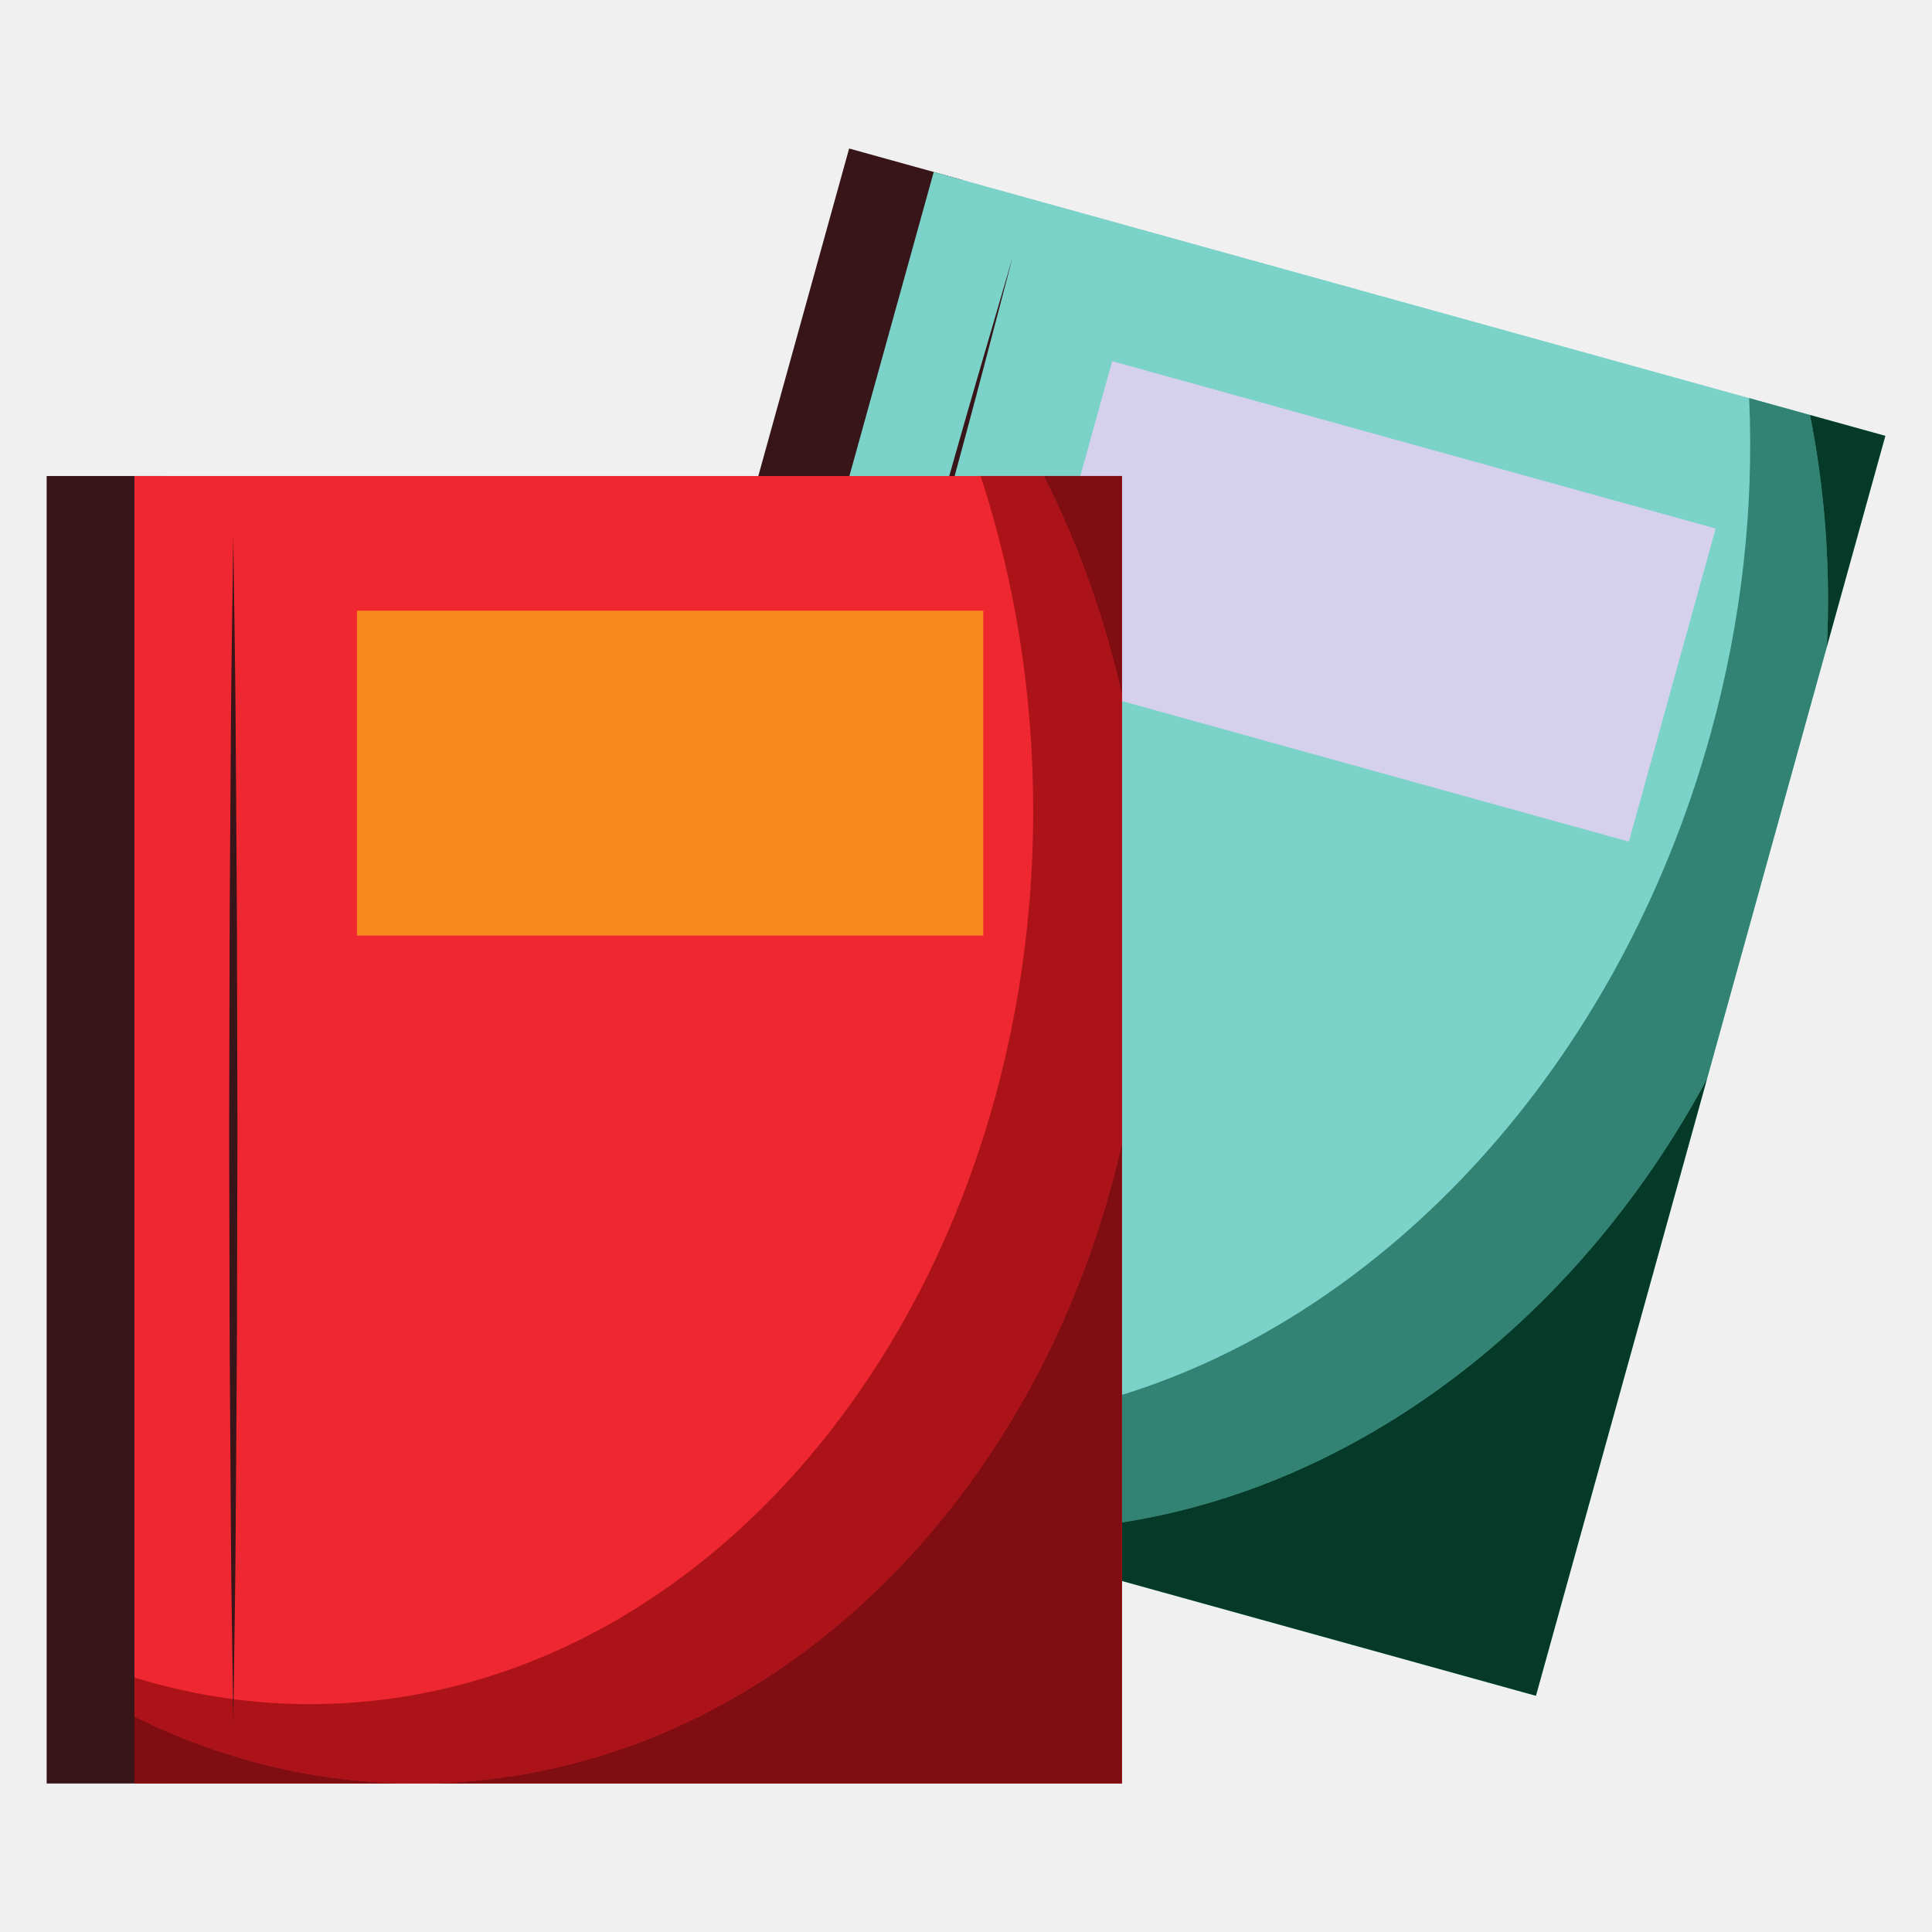
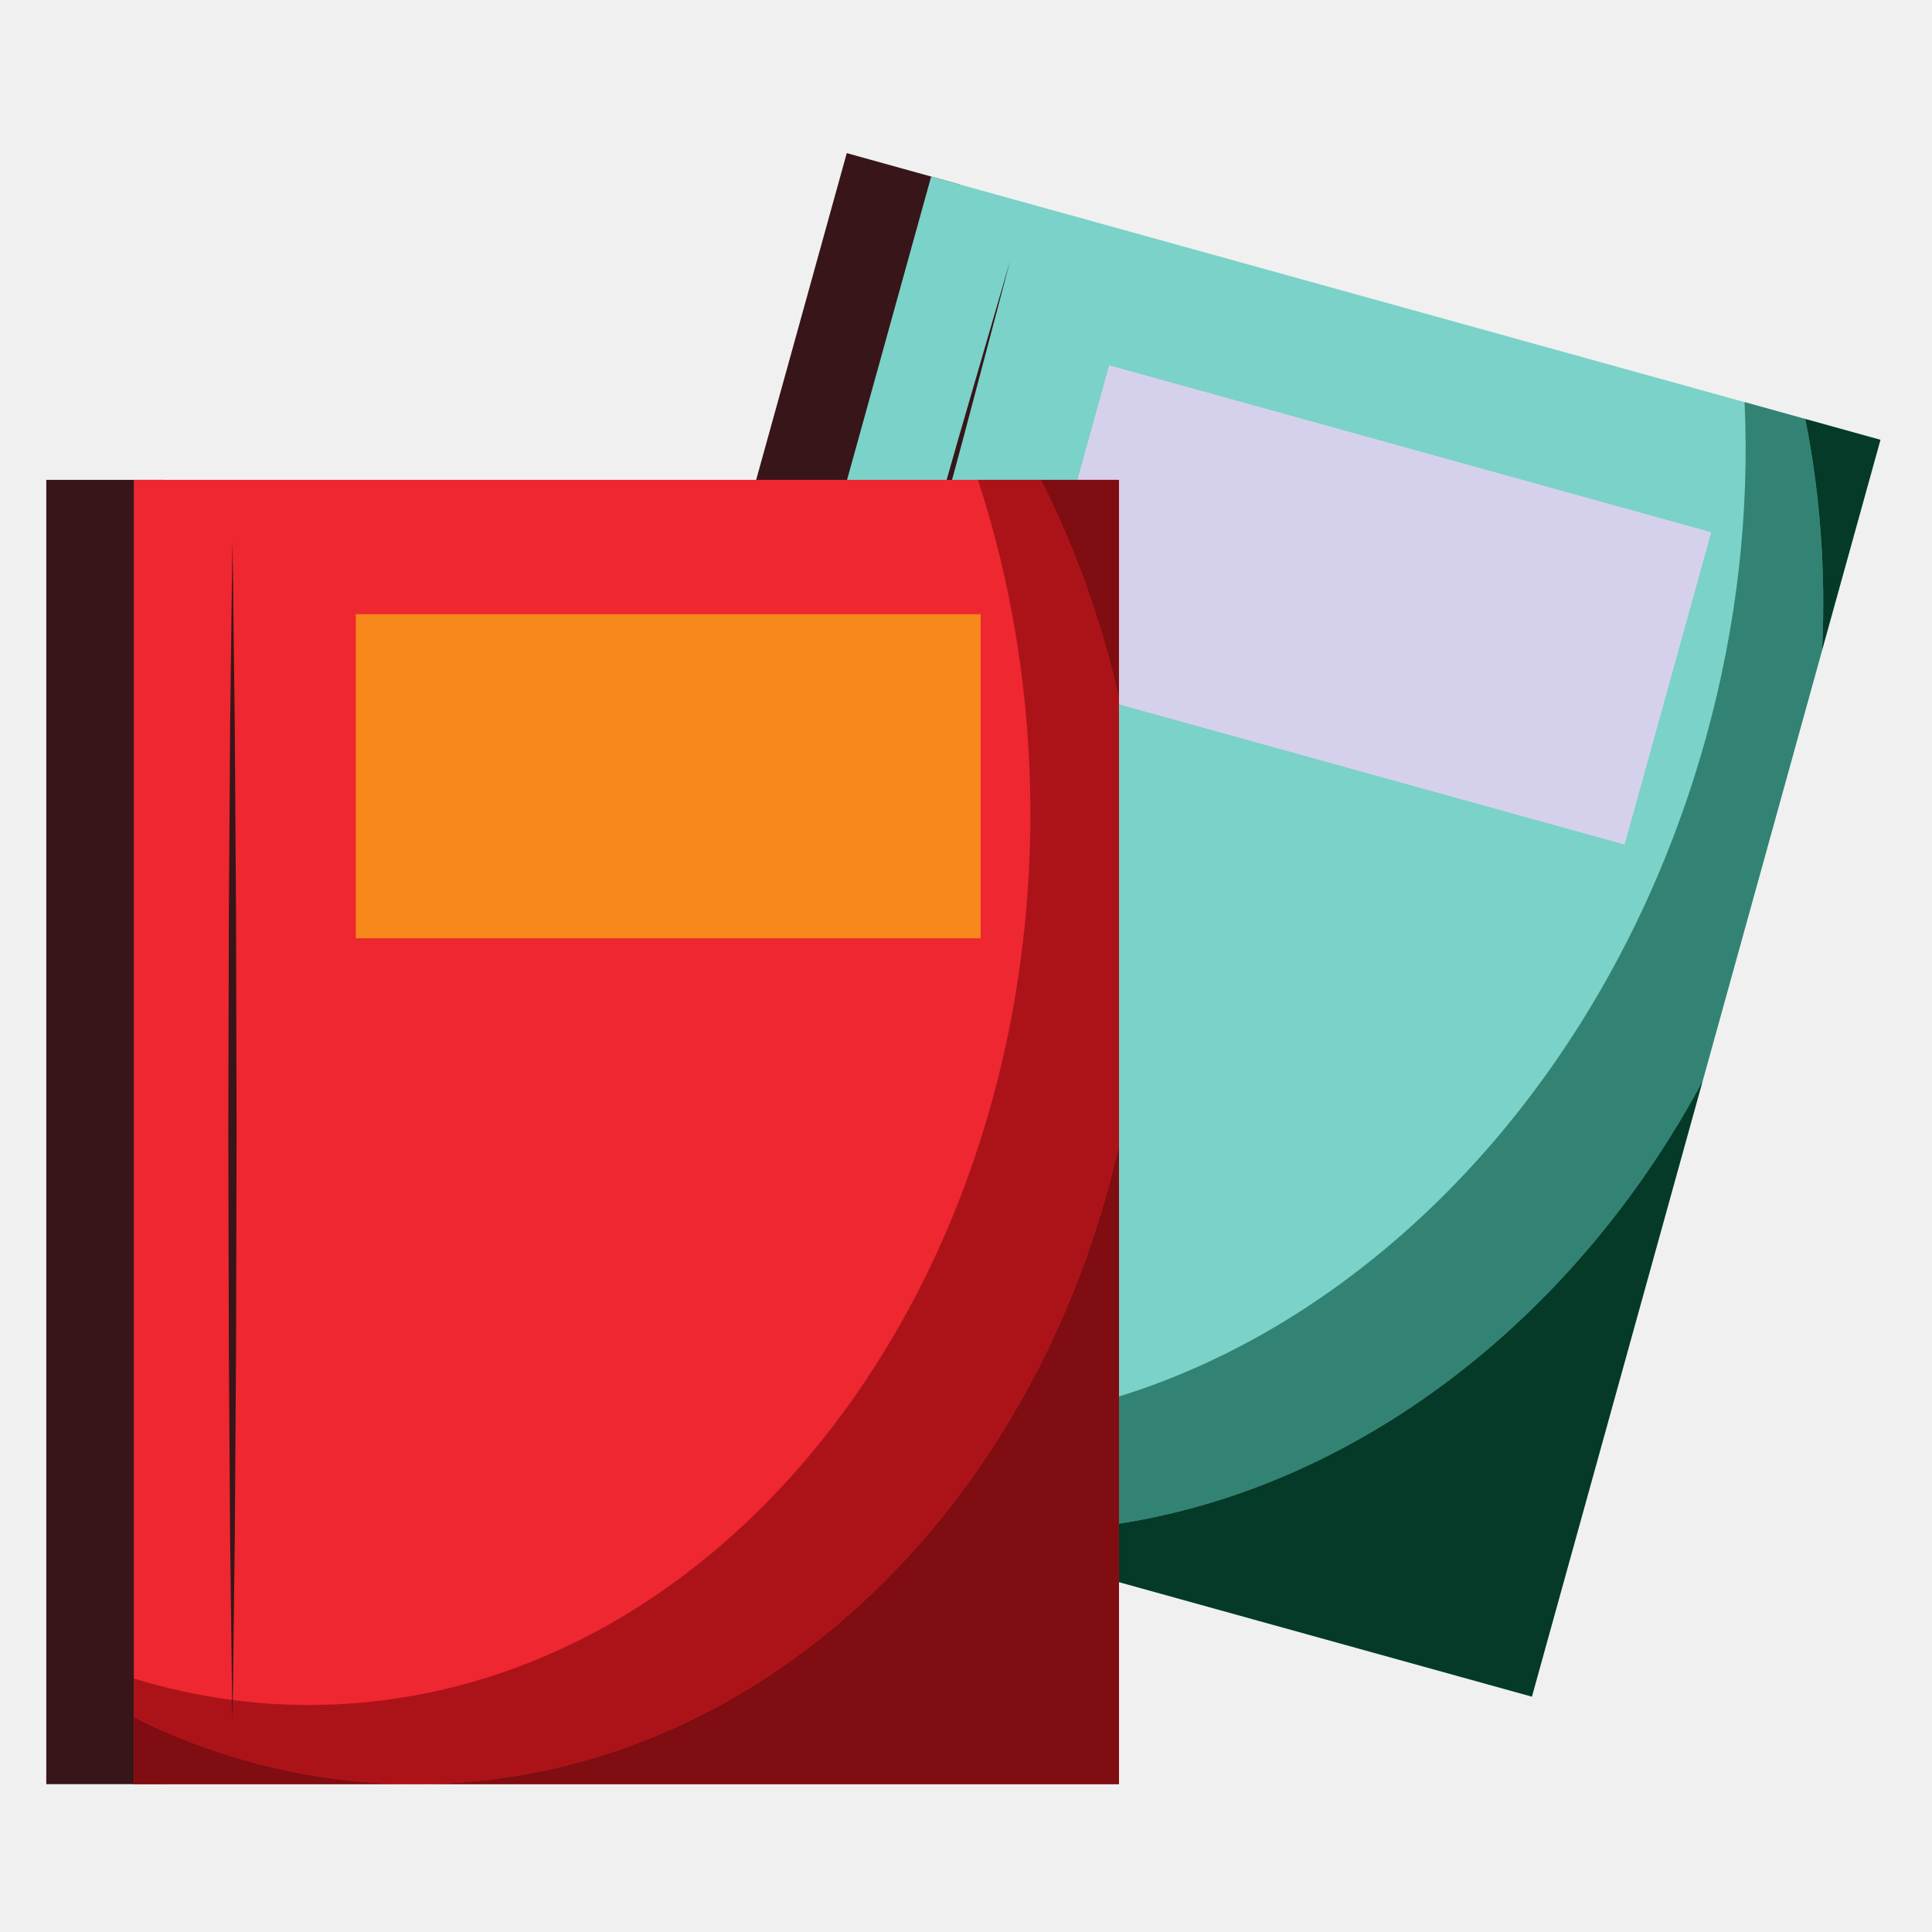
- <svg xmlns="http://www.w3.org/2000/svg" viewBox="0 0 200 200" height="200" width="200" xml:space="preserve" id="svg2" version="1.1">
-   <defs id="defs6">
-     <clipPath id="clipPath24" clipPathUnits="userSpaceOnUse">
-       <path id="path22" d="m 8598.21,14380.5 c -2910.5,0.3 -4786.33,2123.6 -3887.06,3625.4 1340.4,2238.4 5596.15,677 8749.95,2895.7 1041.2,732.5 2073.5,995.1 2977.2,995.1 1833.7,0 3137,-1082 2903.8,-1515.9 -348.1,-647.7 -1830.1,44.6 -2512.2,-976.8 -682.2,-1021.4 -1621.8,-1771.5 -3407.1,-3167.5 -1720.7,-1345.5 -3396.9,-1856.2 -4824.59,-1856 m 4308.99,5956.6 -5496.43,-3173.4 2531.4,-1471.1 5496.43,3173.4 -2531.4,1471.1" />
-     </clipPath>
-     <linearGradient id="linearGradient32" spreadMethod="pad" gradientTransform="matrix(14884.6,0,0,-14884.6,4484.51,18138.6)" gradientUnits="userSpaceOnUse" y2="0" x2="1" y1="0" x1="0">
-       <stop id="stop28" offset="0" style="stop-opacity:1;stop-color:#eaf8fe" />
-       <stop id="stop30" offset="1" style="stop-opacity:1;stop-color:#baddf5" />
-     </linearGradient>
-     <clipPath id="clipPath42" clipPathUnits="userSpaceOnUse">
-       <path id="path40" d="m 16261.4,2290.1 c -1848.3,0.1 -2242.4,1834.9 -3145,2203.7 -64.3,26.3 -127.7,38.4 -191,38.4 -377.7,0 -748.3,-432.1 -1238.9,-864.1 C 11195.8,3236 10585.1,2804 9726.52,2804 c -605.05,0 -1333.32,214.8 -2228.96,795.3 -3650.22,2366 550.43,2790.7 820.3,3556.9 269.88,766.3 -6208.73,1000.9 -1776.32,2090.1 1412.45,347 2709.94,500.5 3874.76,500.5 701.6,0 1355,-55.7 1956.2,-158.4 l 2493.7,-1439.7 507.8,293.2 c 186.3,-129.9 357.2,-267 512.5,-410.5 0,0 4995.2,-4248.8 1835.5,-5436.5 -572.2,-215.1 -1051.9,-304.8 -1460.6,-304.8 M 10647.2,6874.9 7788.93,5229 c -106.06,-61.2 -106.63,-161.5 -1.26,-222.8 L 9234.2,4165.6 c 52.72,-30.7 122.35,-46 192.07,-46 69.73,0 139.56,15.4 192.6,46 l 2872.83,1654.2 2169.1,-1240.6 2668.9,1541 L 11330,9581.3 8603.78,8043.6 10647.2,6874.9" />
-     </clipPath>
-     <linearGradient id="linearGradient50" spreadMethod="pad" gradientTransform="matrix(13783.2,0,0,-13783.2,4986.37,6018.5)" gradientUnits="userSpaceOnUse" y2="0" x2="1" y1="0" x1="0">
-       <stop id="stop46" offset="0" style="stop-opacity:1;stop-color:#eaf8fe" />
-       <stop id="stop48" offset="1" style="stop-opacity:1;stop-color:#baddf5" />
-     </linearGradient>
-     <clipPath id="clipPath60" clipPathUnits="userSpaceOnUse">
-       <path id="path58" d="m 23061.1,1908.5 c -310.1,0 -597,54.3 -850.8,186.2 -1036.9,539 -987.7,1288.3 -814.7,1762.1 122.7,335.9 478.4,431.1 614.7,481 186.1,68 369.6,90.7 532.6,90.7 287.7,0 511.3,-70.6 572.2,-87 53.9,-14.6 110.1,-21.6 168.4,-21.6 1525.3,0 4524.8,4797.5 8006.2,5128.6 82.9,7.9 165.3,13.2 247,16 -30.9,-8.3 -61.1,-20.6 -89.6,-37.1 L 27732,7282.5 l 625.2,-361 -625.2,-360.9 156.2,-90.1 -156.2,-90.2 625.2,-361 -625.2,-360.9 415.4,-239.5 v -42.1 l 2876.1,-1660.5 3913.6,2259.5 245.5,135.6 -1127.5,583.4 466.6,269.3 -156.2,90.2 156.2,90.1 -625.2,361 625.2,360.9 -2703.8,1561.1 c -31.4,18.1 -64.8,31.3 -99.1,39.5 1593.4,-13.5 2909.5,-919 3404,-1259.3 505,-347.5 1161.5,-809.4 1198.6,-1484.6 29.1,-529 -370.4,-1082.5 -1198.6,-1746.1 -1321.7,-1059 -3787,-2142.4 -5564.9,-2142.4 -374.3,0 -718.2,48 -1014.5,154.4 -200.2,71.9 -418.4,102.9 -650.1,102.9 -716.4,0 -1562.5,-295.8 -2410.5,-591.7 -848,-295.7 -1698,-591.6 -2421.7,-591.6" />
-     </clipPath>
-     <linearGradient id="linearGradient68" spreadMethod="pad" gradientTransform="matrix(15023.8,0,0,-15023.8,21299.1,5687.8)" gradientUnits="userSpaceOnUse" y2="0" x2="1" y1="0" x1="0">
-       <stop id="stop64" offset="0" style="stop-opacity:1;stop-color:#eaf8fe" />
-       <stop id="stop66" offset="1" style="stop-opacity:1;stop-color:#baddf5" />
-     </linearGradient>
-     <clipPath id="clipPath78" clipPathUnits="userSpaceOnUse">
-       <path id="path76" d="m 21688.9,5607.6 c -585.1,0 -1182.7,184.6 -1798.4,630.9 -1295.7,939.1 -2539.4,1986 -3469.4,2807.9 l 1320.3,762.3 -944,545 20.1,192.9 c 13.2,65.4 -23.2,133.4 -109.5,183.5 -75.1,43.7 -173.8,65.5 -272.5,65.5 -98.8,0 -197.7,-21.8 -273.3,-65.5 -2.8,-1.6 -5.5,-3.2 -8.2,-4.9 l -4738.3,2735.6 -362.3,-209.2 H 10674 v -219.1 l -2133.27,-1231.8 1621.17,-936 c -391.5,-45.1 -781.56,-96.9 -1163.54,-148.7 -1063.88,-144.3 -2065.08,-288.6 -2858.24,-288.6 -935.37,-0.1 -1581.47,200.6 -1700.76,838.5 -31.51,168.5 -25.34,310.7 23.66,476.8 542.5,1839 4707.52,1062.7 8753.88,2975.3 3708.4,1752.9 3034.4,3740.1 5951.6,4391.2 209.5,46.7 419.9,82.6 629.8,108.6 l -449.8,-2176.3 c -27.7,-134.2 36.8,-294.5 143.5,-356.1 l 18.6,-10.7 c -49.1,-6.7 -95.6,-21 -133.6,-43.1 l -5876.8,-3415.2 c -109,-63.4 -108.4,-166.9 1.2,-230.2 L 22375.1,7863 c 50.9,-29.4 118,-44.1 184.9,-44.1 67,0 133.9,14.7 184.5,44.1 l 5890.8,3423.3 c 108.8,63.3 108.2,166.9 -1.3,230.1 l -335.5,193.7 c 41.6,22.1 74,67.3 87,130.2 l 735,3556.1 c 735.8,-783.9 1134.3,-1366.8 2381.6,-1831.2 2278.4,-848.2 3900.3,24.1 4944.3,-1221.2 620.7,-740.2 807.9,-1955.5 336.2,-2476.3 -193.8,-214 -476,-329.4 -899.5,-329.5 -259.4,0 -571.8,43.3 -949.6,133.8 -1246.1,298.4 -2405.5,496.8 -3509.6,496.8 -1477.8,0 -2856.7,-355.3 -4214.2,-1302 C 25392,7599.1 23609.4,5607.6 21688.9,5607.6 m -4959.3,4964.5 v 0 c -15.3,23 -39,44.5 -70.9,63 -61.5,35.8 -142.3,53.7 -223.2,53.7 80.9,0 161.7,-17.9 223.2,-53.7 31.9,-18.5 55.6,-40 70.9,-63 m -294.7,116.7 c 0.1,0 0.2,0 0.3,0 v 0 c -0.1,0 -0.2,0 -0.3,0 m -221.7,14 c 0.7,0.4 1.4,0.8 2.1,1.2 -0.7,-0.4 -1.4,-0.8 -2.1,-1.2 m 440.7,1.6 c -60.9,33.9 -139.6,50.9 -218.4,50.9 78.8,0 157.5,-17 218.4,-50.9 m -219,50.9 c 0.1,0 0.2,0 0.3,0 v 0 c -0.1,0 -0.2,0 -0.3,0" />
-     </clipPath>
-     <linearGradient id="linearGradient86" spreadMethod="pad" gradientTransform="matrix(32627.3,0,0,-32627.3,4419.96,12439.3)" gradientUnits="userSpaceOnUse" y2="0" x2="1" y1="0" x1="0">
-       <stop id="stop82" offset="0" style="stop-opacity:1;stop-color:#eaf8fe" />
-       <stop id="stop84" offset="1" style="stop-opacity:1;stop-color:#baddf5" />
-     </linearGradient>
-     <clipPath id="clipPath96" clipPathUnits="userSpaceOnUse">
-       <path id="path94" d="m 16729.6,10572.1 h -248.9 c -15.9,2.9 -33,4.4 -50.9,4.4 -5.9,0 -11.7,-0.1 -17.4,-0.5 l -146.4,84.5 c 51.4,18.9 110.2,28.3 168.9,28.3 v 0 c 0.1,0 0.2,0 0.3,0 v 0 c 0.1,0 0.2,0 0.3,0 v 0 c 80.9,0 161.7,-17.9 223.2,-53.7 31.9,-18.5 55.6,-40 70.9,-63" />
-     </clipPath>
-     <linearGradient id="linearGradient104" spreadMethod="pad" gradientTransform="matrix(32627.3,0,0,-32627.3,4419.96,12439.3)" gradientUnits="userSpaceOnUse" y2="0" x2="1" y1="0" x1="0">
-       <stop id="stop100" offset="0" style="stop-opacity:1;stop-color:#eaf8fe" />
-       <stop id="stop102" offset="1" style="stop-opacity:1;stop-color:#baddf5" />
-     </linearGradient>
-     <clipPath id="clipPath114" clipPathUnits="userSpaceOnUse">
-       <path id="path112" d="m 22560,7818.9 c -66.9,0 -134,14.7 -184.9,44.1 l -8873.7,5123.2 c -109.6,63.3 -110.2,166.8 -1.2,230.2 l 5876.8,3415.2 c 38,22.1 84.5,36.4 133.6,43.1 l 8612.3,-4972.4 c 26.6,-15.3 53.4,-22.6 78.9,-22.6 24.5,0 47.7,6.7 68.4,19.3 9.8,2.6 19.3,6.3 28.3,11.1 l 335.5,-193.7 c 109.5,-63.2 110.1,-166.8 1.3,-230.1 L 22744.5,7863 c -50.6,-29.4 -117.5,-44.1 -184.5,-44.1" />
-     </clipPath>
-     <linearGradient id="linearGradient122" spreadMethod="pad" gradientTransform="matrix(32627.3,0,0,-32627.3,4419.96,12439.3)" gradientUnits="userSpaceOnUse" y2="0" x2="1" y1="0" x1="0">
-       <stop id="stop118" offset="0" style="stop-opacity:1;stop-color:#cad3d6" />
-       <stop id="stop120" offset="1" style="stop-opacity:1;stop-color:#a2bdd0" />
-     </linearGradient>
-     <clipPath id="clipPath508" clipPathUnits="userSpaceOnUse">
-       <path id="path506" d="m 27334.3,11009.1 -0.3,101.3 244.4,141.1 0.3,-101.3 -244.4,-141.1" />
-     </clipPath>
-     <clipPath id="clipPath520" clipPathUnits="userSpaceOnUse">
-       <path id="path518" d="m 27680.6,11219.3 -0.3,101.3 244.5,141.2 0.3,-101.3 -244.5,-141.2" />
-     </clipPath>
-     <clipPath id="clipPath720" clipPathUnits="userSpaceOnUse">
-       <path id="path718" d="M 9942.17,15692.6 7410.77,17163.7 12907.2,20337.1 15438.6,18866 9942.17,15692.6" />
-     </clipPath>
-     <linearGradient id="linearGradient728" spreadMethod="pad" gradientTransform="matrix(14884.6,0,0,-14884.6,4484.51,18138.6)" gradientUnits="userSpaceOnUse" y2="0" x2="1" y1="0" x1="0">
-       <stop id="stop724" offset="0" style="stop-opacity:1;stop-color:#c7d0d3" />
-       <stop id="stop726" offset="1" style="stop-opacity:1;stop-color:#a1bbce" />
-     </linearGradient>
-     <clipPath id="clipPath954" clipPathUnits="userSpaceOnUse">
-       <path id="path952" d="m 31023.5,3716.3 -2876.1,1660.5 v 42.1 l 2473.8,-1426.1 3900.5,2249.4 -625.2,361 158.6,91.6 1127.5,-583.4 -245.5,-135.6 -3913.6,-2259.5" />
-     </clipPath>
-     <linearGradient id="linearGradient962" spreadMethod="pad" gradientTransform="matrix(15023.8,0,0,-15023.8,21299.1,5687.8)" gradientUnits="userSpaceOnUse" y2="0" x2="1" y1="0" x1="0">
-       <stop id="stop958" offset="0" style="stop-opacity:1;stop-color:#c7d0d3" />
-       <stop id="stop960" offset="1" style="stop-opacity:1;stop-color:#a1bbce" />
-     </linearGradient>
-     <clipPath id="clipPath1044" clipPathUnits="userSpaceOnUse">
-       <path id="path1042" d="m 14660.8,4579.2 -2169.1,1240.6 947.8,545.8 c 106.2,61.3 106.7,161.5 1.3,222.8 l -1446.6,840.7 c -52.6,30.6 -122.3,45.9 -192,45.9 -69.7,0 -139.5,-15.3 -192.6,-45.9 L 10647.2,6874.9 8603.78,8043.6 11330,9581.3 17329.7,6120.2 14660.8,4579.2" />
-     </clipPath>
-     <linearGradient id="linearGradient1052" spreadMethod="pad" gradientTransform="matrix(13783.2,0,0,-13783.2,4986.37,6018.5)" gradientUnits="userSpaceOnUse" y2="0" x2="1" y1="0" x1="0">
-       <stop id="stop1048" offset="0" style="stop-opacity:1;stop-color:#c7d0d3" />
-       <stop id="stop1050" offset="1" style="stop-opacity:1;stop-color:#a1bbce" />
-     </linearGradient>
-     <clipPath id="clipPath1078" clipPathUnits="userSpaceOnUse">
-       <path id="path1076" d="m 11324.8,10176.3 -44.6,-24.3 c 15.9,8.7 34.9,12.4 55.2,9.5 l 44.6,24.3 c -20.3,2.8 -39.3,-0.8 -55.2,-9.5" />
-     </clipPath>
-     <clipPath id="clipPath1092" clipPathUnits="userSpaceOnUse">
-       <path id="path1090" d="m 11391.1,9947.8 44.6,24.2 c 28.9,15.7 48,47.9 48,87.6 -0.2,61.7 -46.5,118.2 -103.7,126.2 l -44.6,-24.3 c 57.2,-8 103.6,-64.5 103.7,-126.1 0,-39.8 -19.1,-71.9 -48,-87.6" />
-     </clipPath>
-     <clipPath id="clipPath1128" clipPathUnits="userSpaceOnUse">
-       <path id="path1126" d="m 8837.14,8747.1 -44.58,-24.3 c 15.97,8.7 34.92,12.4 55.26,9.5 l 44.59,24.3 c -20.34,2.9 -39.29,-0.8 -55.27,-9.5" />
-     </clipPath>
-     <clipPath id="clipPath1142" clipPathUnits="userSpaceOnUse">
-       <path id="path1140" d="m 8903.5,8518.6 44.59,24.2 c 28.9,15.8 48.02,47.9 47.94,87.6 -0.11,61.7 -46.48,118.2 -103.62,126.2 l -44.59,-24.3 c 57.14,-8 103.52,-64.4 103.62,-126.1 0.08,-39.7 -19.04,-71.9 -47.94,-87.6" />
-     </clipPath>
-     <clipPath id="clipPath1206" clipPathUnits="userSpaceOnUse">
-       <path id="path1204" d="m 17077.8,6851.9 -44.6,-24.2 c 16,8.7 35,12.3 55.3,9.5 l 44.6,24.2 c -20.3,2.9 -39.3,-0.8 -55.3,-9.5" />
-     </clipPath>
-     <clipPath id="clipPath1226" clipPathUnits="userSpaceOnUse">
-       <path id="path1224" d="m 17144.2,6623.4 44.6,24.3 c 28.9,15.7 48,47.8 47.9,87.6 -0.1,61.6 -46.5,118.1 -103.6,126.1 l -44.6,-24.2 c 57.2,-8.1 103.5,-64.5 103.6,-126.2 0.1,-39.7 -19,-71.9 -47.9,-87.6" />
-     </clipPath>
-     <clipPath id="clipPath1276" clipPathUnits="userSpaceOnUse">
-       <path id="path1274" d="m 14590.2,5422.7 -44.6,-24.2 c 16,8.7 34.9,12.3 55.3,9.5 l 44.6,24.2 c -20.4,2.9 -39.3,-0.8 -55.3,-9.5" />
-     </clipPath>
-     <clipPath id="clipPath1290" clipPathUnits="userSpaceOnUse">
-       <path id="path1288" d="m 14656.6,5194.2 44.6,24.3 c 28.8,15.7 48,47.9 47.9,87.6 -0.1,61.6 -46.5,118.1 -103.6,126.1 l -44.6,-24.2 c 57.1,-8.1 103.5,-64.5 103.6,-126.2 0.1,-39.7 -19,-71.9 -47.9,-87.6" />
-     </clipPath>
-     <clipPath id="clipPath1506" clipPathUnits="userSpaceOnUse">
-       <path id="path1504" d="m 13833.6,10205.4 c -7.6,0 -13.8,3.3 -13.8,7.4 0,4.1 6.2,7.5 13.8,7.5 7.6,0 13.7,-3.4 13.7,-7.5 0,-4.1 -6.1,-7.4 -13.7,-7.4" />
-     </clipPath>
-     <clipPath id="clipPath1670" clipPathUnits="userSpaceOnUse">
-       <path id="path1668" d="m 16480.7,10572.1 h -61.5 l -6.8,3.9 c 5.7,0.4 11.5,0.5 17.4,0.5 17.9,0 35,-1.5 50.9,-4.4" />
-     </clipPath>
-     <linearGradient id="linearGradient1678" spreadMethod="pad" gradientTransform="matrix(32627.3,0,0,-32627.3,4419.96,12439.3)" gradientUnits="userSpaceOnUse" y2="0" x2="1" y1="0" x1="0">
-       <stop id="stop1674" offset="0" style="stop-opacity:1;stop-color:#4b271f" />
-       <stop id="stop1676" offset="1" style="stop-opacity:1;stop-color:#4b271f" />
-     </linearGradient>
-     <clipPath id="clipPath1712" clipPathUnits="userSpaceOnUse">
-       <path id="path1710" d="m 9426.27,4119.6 c -69.72,0 -139.35,15.3 -192.07,46 l -1446.53,840.6 c -105.37,61.3 -104.8,161.6 1.26,222.8 L 10647.2,6874.9 12491.7,5819.8 9618.87,4165.6 c -53.04,-30.6 -122.87,-46 -192.6,-46" />
-     </clipPath>
-     <linearGradient id="linearGradient1718" spreadMethod="pad" gradientTransform="matrix(13783.2,0,0,-13783.2,4986.37,6018.5)" gradientUnits="userSpaceOnUse" y2="0" x2="1" y1="0" x1="0">
-       <stop id="stop1714" offset="0" style="stop-opacity:1;stop-color:#c7d0d3" />
-       <stop id="stop1716" offset="1" style="stop-opacity:1;stop-color:#a1bbce" />
-     </linearGradient>
-     <clipPath id="clipPath1728" clipPathUnits="userSpaceOnUse">
-       <path id="path1726" d="m 12491.7,5819.8 -1844.5,1055.1 962.4,554.2 c 53.1,30.6 122.9,45.9 192.6,45.9 69.7,0 139.4,-15.3 192,-45.9 l 1446.6,-840.7 c 105.4,-61.3 104.9,-161.5 -1.3,-222.8 l -947.8,-545.8" />
-     </clipPath>
-     <linearGradient id="linearGradient1734" spreadMethod="pad" gradientTransform="matrix(13783.2,0,0,-13783.2,4986.37,6018.5)" gradientUnits="userSpaceOnUse" y2="0" x2="1" y1="0" x1="0">
-       <stop id="stop1730" offset="0" style="stop-opacity:1;stop-color:#aaafb1" />
-       <stop id="stop1732" offset="1" style="stop-opacity:1;stop-color:#8b9fad" />
-     </linearGradient>
-     <clipPath clipPathUnits="userSpaceOnUse" id="clipPath8585">
-       <rect style="fill:#66e0f0;fill-opacity:1;stroke-width:7.726;stroke-linejoin:round" id="rect8587" width="2351.9" height="2351.9" x="503.98" y="-2351.9" transform="scale(1,-1)" />
-     </clipPath>
-     <style id="style9286">.cls-1{fill:#e9f4e9;}.cls-2{fill:#ef5451;}.cls-3{fill:#80cbc4;}.cls-4{fill:#09897b;}.cls-5{fill:#263238;}.cls-6{fill:#fff;}.cls-7{fill:#fcb316;}.cls-8{fill:#0377be;}</style>
-   </defs>
-   <g transform="matrix(0.01052576,0,0,-0.01052576,-11.64233,211.7135)" id="g12">
-     <g transform="scale(1.14438)" id="g14">
-       <path id="path16" style="fill:#371519;fill-opacity:1;fill-rule:nonzero;stroke:none" d="M 6236.08,5201.42 5261.31,5471.87 8264,16300 9238.71,16029.5 6236.08,5201.42" />
-     </g>
-     <g transform="scale(1.20541)" id="g18">
-       <path id="path20" style="fill:#7ad2c8;fill-opacity:1;fill-rule:nonzero;stroke:none" d="M 13449.2,2850.48 5684.99,5003.44 8535.76,15283.4 16300,13130.1 13449.2,2850.48" />
-     </g>
-     <g transform="scale(1.10306)" id="g22">
-       <path id="path24" style="fill:#d5d1ed;fill-opacity:1;fill-rule:nonzero;stroke:none" d="m 15525.8,10730.6 -5381.2,1492 774.2,2791.8 5381.2,-1492.1 -774.2,-2791.7" />
-     </g>
-     <g transform="scale(1.07917)" id="g26">
-       <path id="path28" style="fill:#371519;fill-opacity:1;fill-rule:nonzero;stroke:none" d="m 10255,16300 c 0,0 -42.9,-163.3 -118,-449.5 -76,-285.8 -180.8,-695 -313.12,-1184.3 -132.14,-489.4 -286.42,-1060.5 -451.65,-1672.2 -167.8,-611 -346.76,-1262.9 -525.74,-1914.7 C 8664.24,10428.4 8481.99,9777.55 8311.11,9167.36 8137.71,8557.9 7975.9,7988.95 7837.17,7501.44 7698.61,7013.84 7577.6,6608.99 7495.45,6324.88 7412.52,6041.05 7365.16,5878.8 7365.16,5878.8 c 0,0 42.93,163.55 118.01,449.6 75.96,285.78 180.67,695.08 313.04,1184.44 132.2,489.36 286.47,1060.35 451.74,1672.03 167.8,611.12 346.82,1262.93 525.78,1914.63 182.26,650.9 364.54,1301.8 535.4,1911.8 173.37,609.6 335.26,1178.6 473.98,1666.1 138.62,487.5 259.59,892.5 341.69,1176.6 82.9,283.7 130.2,446 130.2,446" />
-     </g>
-     <g transform="scale(1.20541)" id="g30">
-       <path id="path32" style="fill:#699589;fill-opacity:1;fill-rule:nonzero;stroke:none" d="m 16300,13130.1 v 0 l -615,170.5 v 0 l -496.3,137.7 c 0,0 0,0 0,0.1 l 1111.3,-308.3" />
-     </g>
-     <g transform="scale(1.20541)" id="g34">
-       <path id="path36" style="fill:#328373;fill-opacity:1;fill-rule:nonzero;stroke:none" d="m 13449.2,2850.48 -3377.4,936.53 v 0.08 l 3377.4,-936.61 m -3377.4,1414.71 v 1040.39 c 2148.7,664.17 4048.1,2673.77 4801,5388.32 257.9,930.1 356.3,1858.3 315.9,2744.4 l 496.3,-137.7 c 120.8,-605 169.2,-1240.6 137.9,-1890.7 L 16300,13130.1 14845.3,7884.53 C 13781.4,5904.54 11992.1,4562.51 10071.8,4265.19" />
-     </g>
-     <g transform="scale(1.20541)" id="g38">
-       <path id="path40-5" style="fill:#133f32;fill-opacity:1;fill-rule:nonzero;stroke:none" d="m 16300,13130.1 -615,170.5 c 0,0 0,0 0,0 l 615,-170.5" />
-     </g>
-     <g transform="scale(1.20541)" id="g42">
-       <path id="path44" style="fill:#043a27;fill-opacity:1;fill-rule:nonzero;stroke:none" d="m 15822.9,11409.9 c 31.3,650.1 -17.1,1285.7 -137.9,1890.7 l 615,-170.5 -477.1,-1720.2" />
-     </g>
-     <g transform="scale(1.09784)" id="g46">
-       <path id="path48" style="fill:#699589;fill-opacity:1;fill-rule:nonzero;stroke:none" d="m 14767,3129.78 v 0 l 1532.9,5527.31 c 0.1,0.18 0.1,0.18 0.1,0.18 L 14767,3129.78" />
-     </g>
-     <g transform="scale(1.09784)" id="g50">
-       <path id="path52" style="fill:#043a27;fill-opacity:1;fill-rule:nonzero;stroke:none" d="m 14767,3129.78 v 0 l -3708.4,1028.38 v 524.94 c 2108.5,326.46 4073.1,1799.99 5241.4,3974.17 L 14767,3129.78" />
-     </g>
-     <path id="path54" style="fill:#371519;fill-opacity:1;fill-rule:nonzero;stroke:none" d="m 1564.98,2573.3 h 1157.67 v 12859 H 1564.98 Z" />
-     <path id="path56" style="fill:#ee2730;fill-opacity:1;fill-rule:nonzero;stroke:none" d="m 2428.31,2573.3 h 9712.29 v 12859 H 2428.31 Z" />
-     <path id="path58-9" style="fill:#f6881c;fill-opacity:1;fill-rule:nonzero;stroke:none" d="M 10776.6,10912.6 H 4616.64 v 3195.5 h 6159.96 v -3195.5" />
-     <path id="path60" style="fill:#371519;fill-opacity:1;fill-rule:nonzero;stroke:none" d="m 3400.45,14838.4 c 0,0 2.49,-182.4 6.8,-501.5 3.48,-319.2 12.5,-775 16.06,-1322.2 3.65,-547.1 7.89,-1185.3 12.47,-1869 1.7,-684 3.53,-1413.5 5.41,-2142.9 -1.83,-729.4 -3.66,-1458.9 -5.37,-2142.7 -4.55,-683.9 -8.81,-1322.1 -12.42,-1869.2 -3.51,-547.1 -12.62,-1003 -16.08,-1322.1 -4.38,-319 -6.87,-501.4 -6.87,-501.4 0,0 -2.48,182.4 -6.86,501.4 -3.47,319.1 -12.6,775 -16.11,1322.1 -3.6,547.1 -7.84,1185.3 -12.4,1869.2 -1.75,683.8 -3.53,1413.3 -5.36,2142.7 1.83,729.4 3.71,1458.9 5.41,2142.9 4.56,683.7 8.82,1321.9 12.43,1869 3.6,547.2 12.61,1003 16.07,1322.2 4.34,319.1 6.82,501.5 6.82,501.5" />
-     <path id="path62" style="fill:#ac1319;fill-opacity:1;fill-rule:nonzero;stroke:none" d="m 5203.41,2573.3 v 0 c -983.96,0 -1921.27,234.7 -2775.1,658.8 v -658.8 1041.9 c 315.26,-97 638.68,-168.4 968.92,-211.9 2.09,-152.6 3.22,-235.9 3.22,-235.9 0,0 1.14,83 3.22,235.1 246.22,-32.2 496.27,-48.7 749.45,-48.7 3929.19,0 7114.38,3934.7 7114.38,8789 0,1163.4 -184.7,2273.3 -517.1,3289.5 h 1390.2 -769.3 c 335.4,-664 596.3,-1386.4 769.3,-2151.8 v -61.9 -4347.8 C 11320.1,5244.4 8525.67,2573.3 5203.41,2573.3" />
-     <path id="path64" style="fill:#2a0c0e;fill-opacity:1;fill-rule:nonzero;stroke:none" d="m 3400.45,3167.4 c 0,0 -1.13,83.3 -3.22,235.9 2.15,-0.3 4.28,-0.6 6.44,-0.8 -2.08,-152.1 -3.22,-235.1 -3.22,-235.1" />
-     <path id="path66" style="fill:#7f0d11;fill-opacity:1;fill-rule:nonzero;stroke:none" d="m 12140.6,13280.5 c -173,765.4 -433.9,1487.8 -769.3,2151.8 h 769.3 v -2151.8" />
-     <path id="path68" style="fill:#7f0d11;fill-opacity:1;fill-rule:nonzero;stroke:none" d="m 5203.41,2573.3 h -2775.1 v 658.8 c 853.83,-424.1 1791.14,-658.8 2775.1,-658.8" />
-     <path id="path70" style="fill:#7f0d11;fill-opacity:1;fill-rule:nonzero;stroke:none" d="M 12140.6,2573.3 H 5203.41 c 3322.26,0 6116.69,2671.1 6937.19,6297.5 V 5141.3 4565 4564.9 2573.3" />
-   </g>
+ <svg xmlns="http://www.w3.org/2000/svg" height="200" width="200">
+   <path d="M63.29 149.213l-11.713-3.25 36.08-130.111 11.712 3.25-36.08 130.11" fill="#371519" />
+   <path d="M158.582 175.636l-98.27-27.25L96.393 18.275l98.27 27.254-36.082 130.107" fill="#7ad2c8" />
+   <path d="M168.18 87.43L105.854 70.15l8.967-32.335 62.326 17.282-8.967 32.334" fill="#d5d1ed" />
+   <path d="M104.56 27.014l-1.337 5.093-3.548 13.42-5.118 18.948L88.6 86.171l-6.067 21.665-5.37 18.877-3.872 13.332-1.476 5.055 1.337-5.095 3.547-13.421 5.119-18.946 5.958-21.695 6.067-21.663L99.213 45.4l5.347-18.386" fill="#371519" />
+   <path d="M194.664 45.528h0l-7.784-2.158h0l-6.282-1.743 14.066 3.901" fill="#699589" />
+   <path d="M158.582 175.636l-42.747-11.853v-.001l42.747 11.854m-42.747-17.906v-13.168c27.196-8.406 51.236-33.841 60.765-68.199 3.264-11.772 4.51-23.52 3.998-34.735l6.282 1.743c1.529 7.657 2.142 15.702 1.745 23.93l6.039-21.772-18.412 66.392c-13.466 25.06-36.112 42.046-60.417 45.809" fill="#328373" />
+   <path d="M194.664 45.528l-7.784-2.158 7.784 2.158" fill="#133f32" />
+   <path d="M188.625 67.301c.396-8.228-.216-16.273-1.745-23.93l7.784 2.158-6.039 21.772" fill="#043a27" />
+   <path d="M158.582 175.636h0l17.67-63.715-17.67 63.715" fill="#699589" />
+   <path d="M158.582 175.636h0l-42.748-11.854v-6.051c24.305-3.763 46.952-20.749 60.419-45.812l-17.671 63.717" fill="#043a27" />
+   <path d="M4.79 184.694h12.156V49.674H4.79z" fill="#371519" />
+   <path d="M13.855 184.694h101.979V49.674H13.855z" fill="#ee2730" />
+   <path d="M101.512 97.131h-64.68V63.578h64.68v33.553" fill="#f6881c" />
+   <path d="M24.062 55.91l.071 5.266.169 13.883.131 19.624.057 22.5-.056 22.498-.13 19.627-.169 13.882-.072 5.265-.072-5.265-.169-13.882-.13-19.627-.056-22.498.057-22.5.131-19.624.169-13.883.072-5.266" fill="#371519" />
+   <path d="M42.993 184.694h0c-10.332 0-20.173-2.464-29.139-6.917v6.917-10.94c3.31 1.018 6.706 1.768 10.174 2.225l.034 2.477.034-2.469a60.65 60.65 0 0 0 7.869.511c41.256 0 74.701-41.314 74.701-92.284 0-12.216-1.939-23.87-5.43-34.54h14.597-8.078c3.522 6.972 6.261 14.557 8.078 22.594v.65 45.652c-8.615 38.077-37.957 66.124-72.84 66.124" fill="#ac1319" />
+   <path d="M24.062 178.456l-.034-2.477.068.008-.034 2.469" fill="#2a0c0e" />
+   <path d="M115.834 72.268c-1.816-8.037-4.556-15.622-8.078-22.594h8.078v22.594M42.993 184.694H13.855v-6.917c8.965 4.453 18.807 6.917 29.139 6.917m72.84 0h-72.84c34.884 0 64.225-28.047 72.84-66.124v66.124" fill="#7f0d11" />
</svg>
